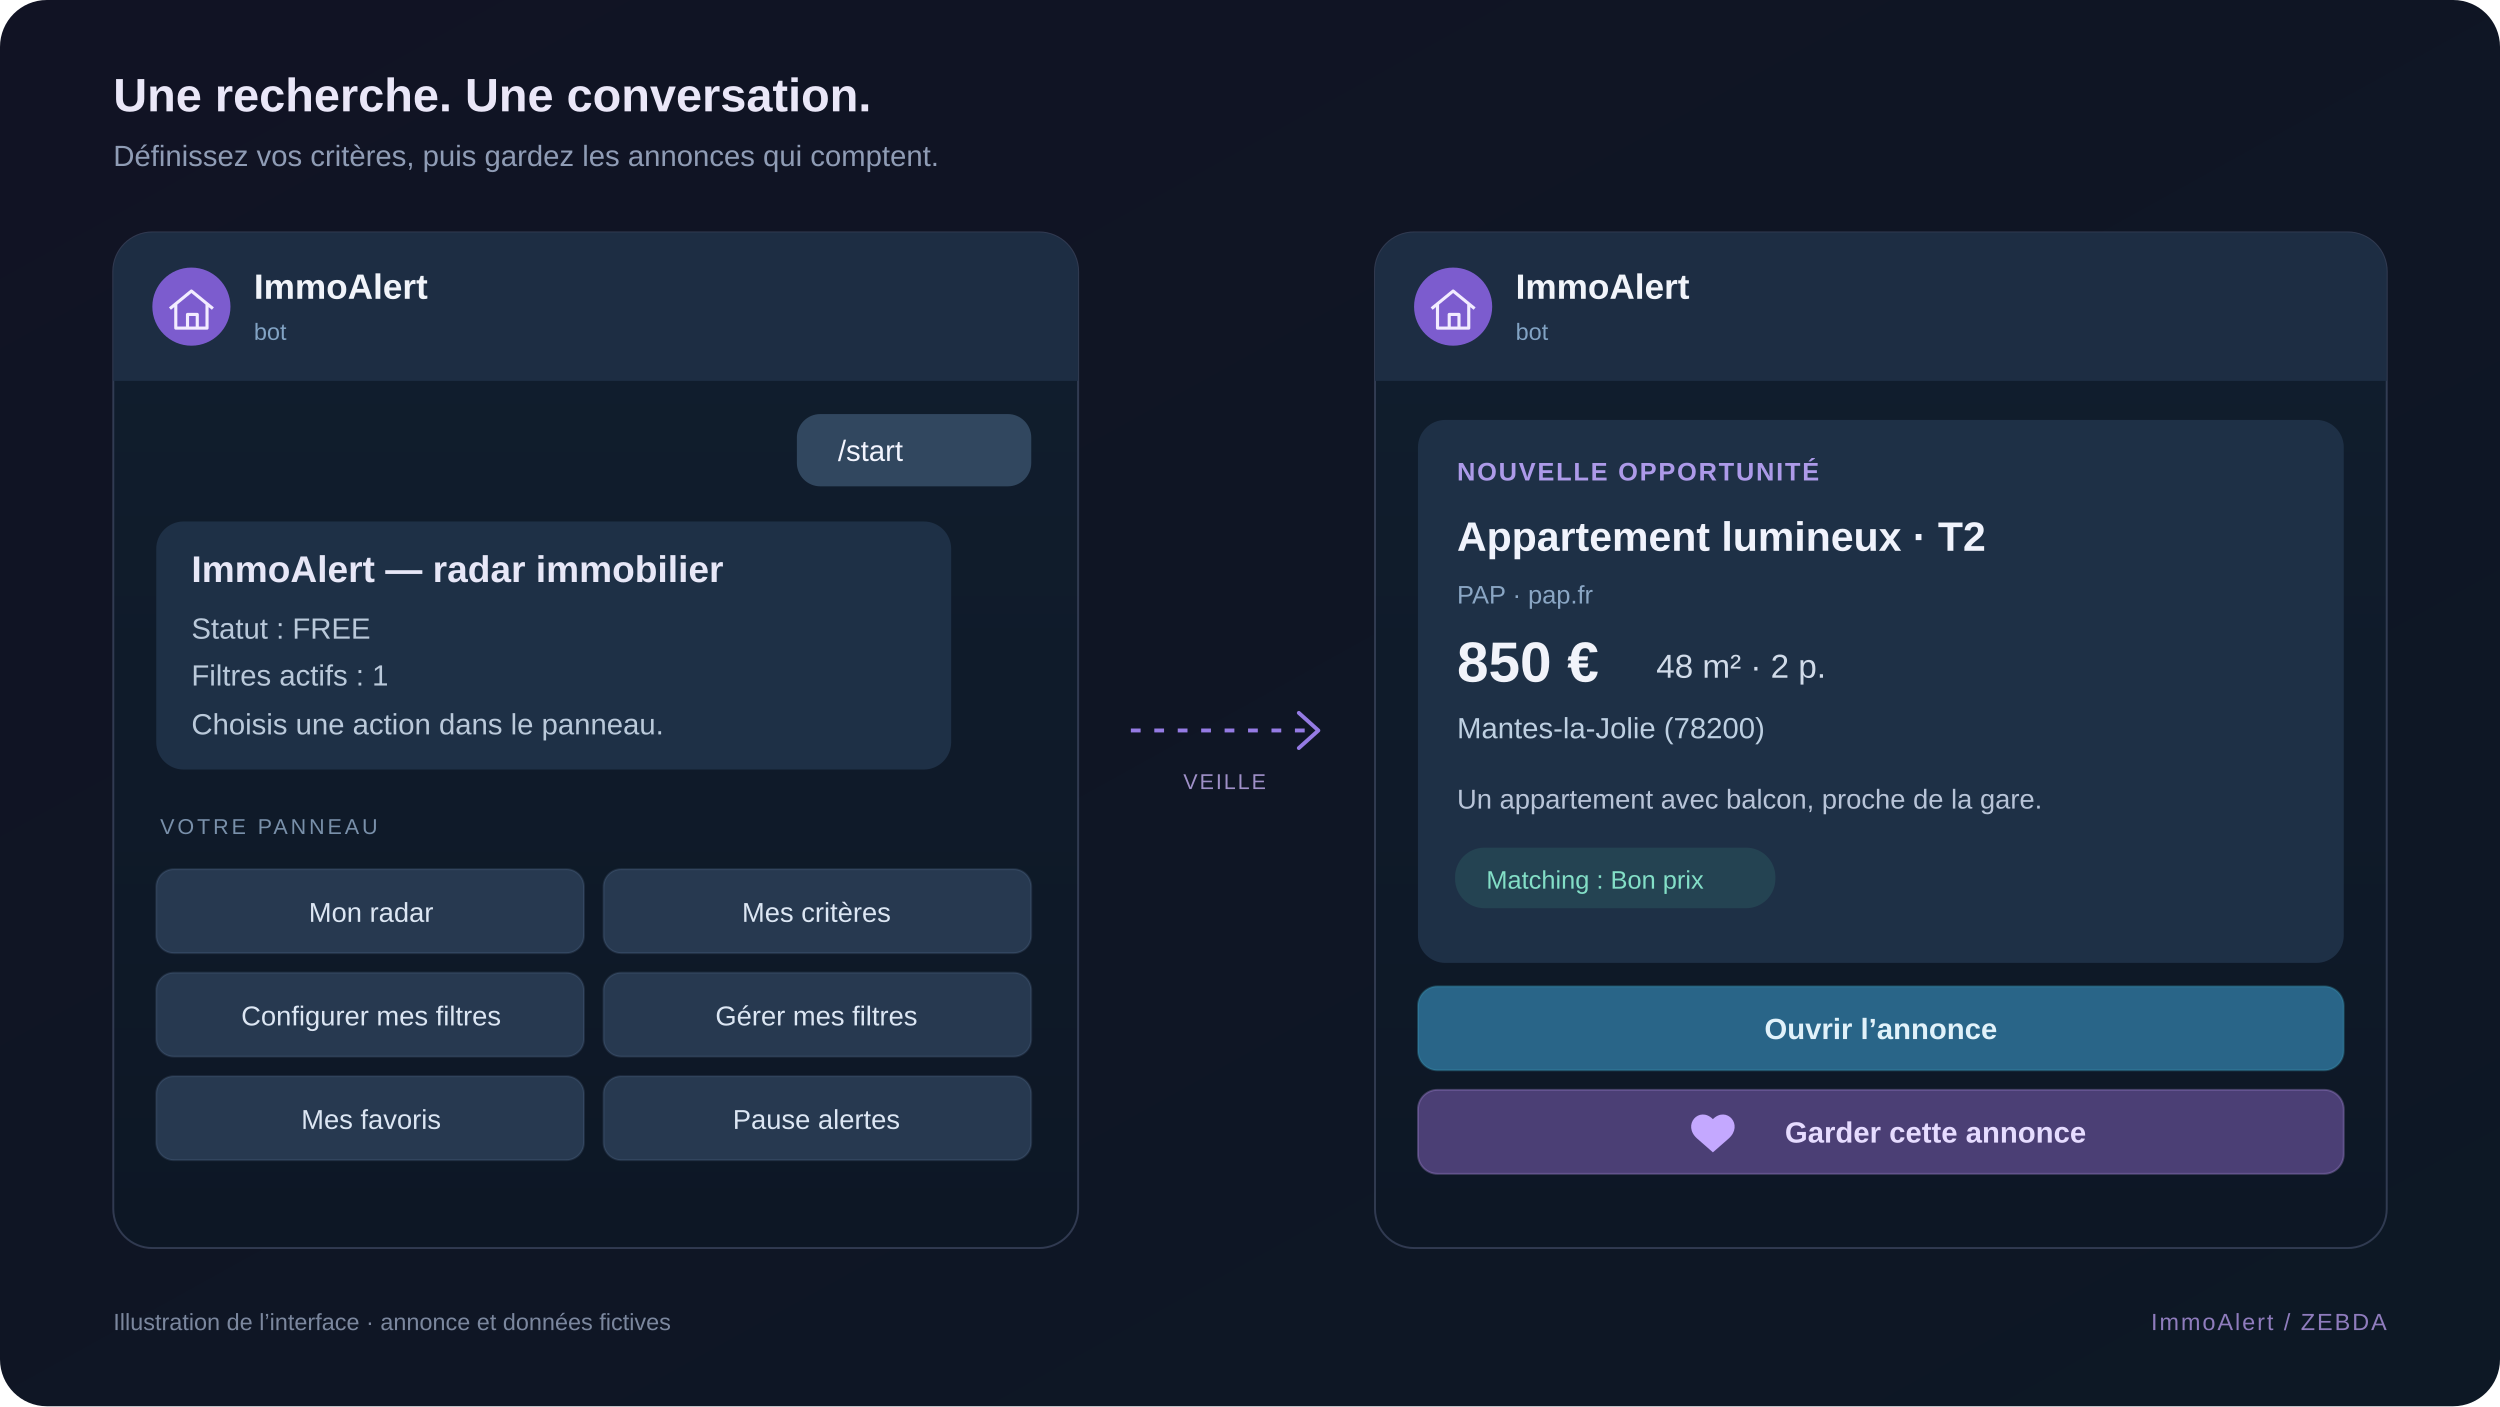
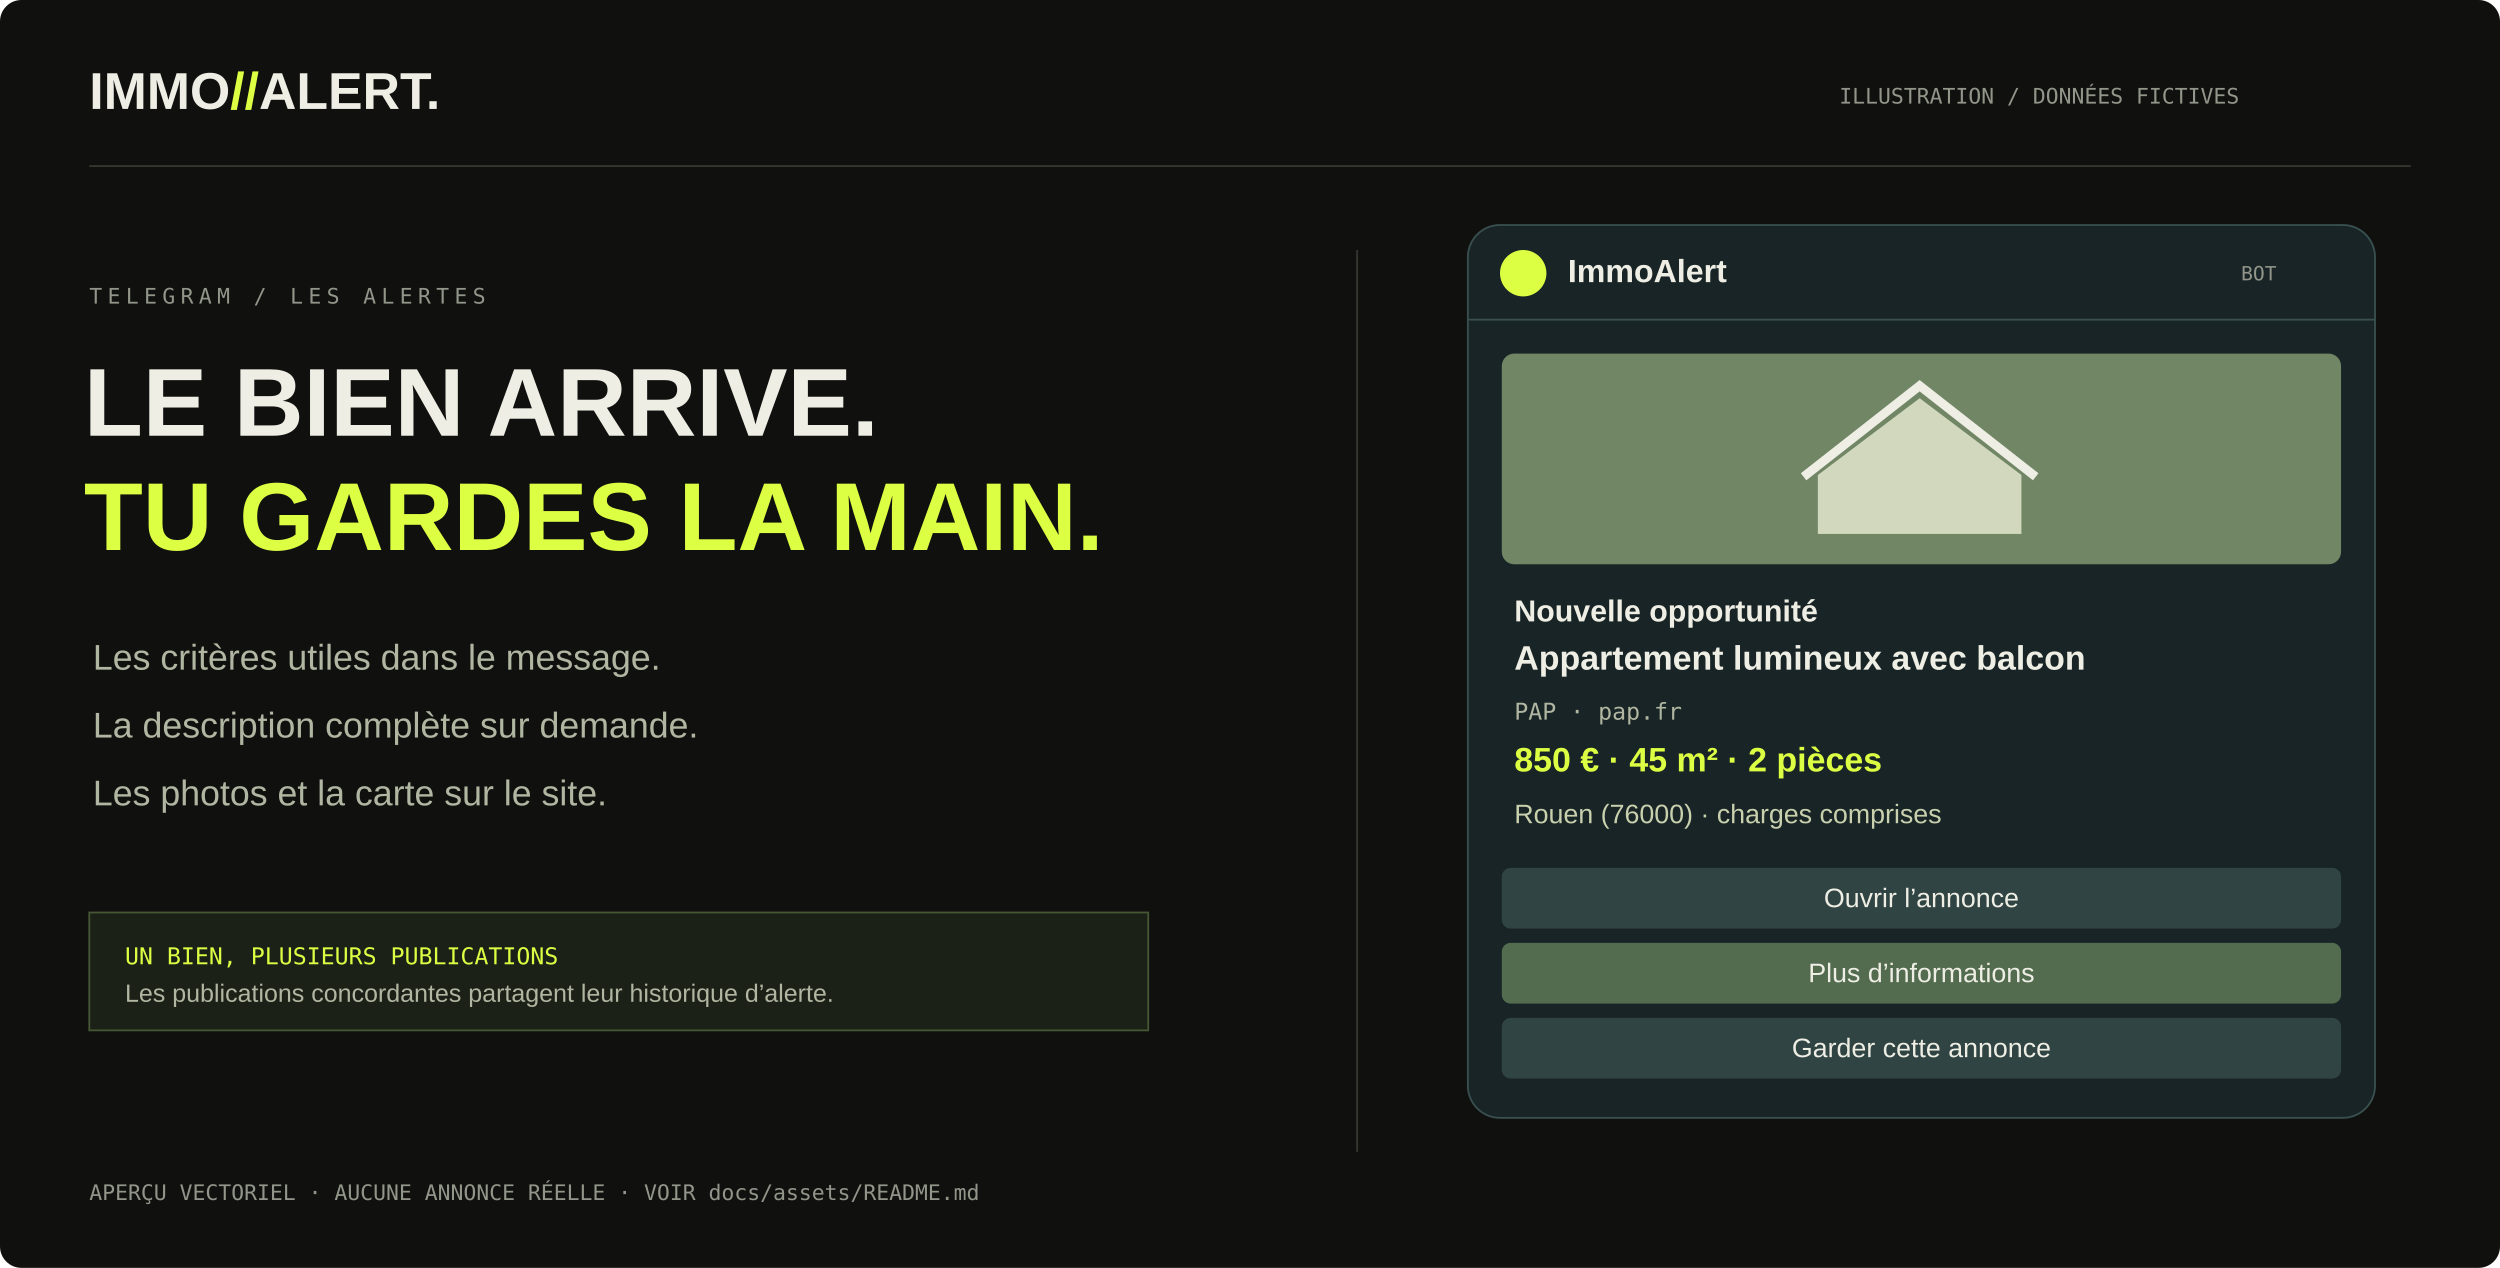
- <svg xmlns="http://www.w3.org/2000/svg" width="1280" height="720" viewBox="0 0 1280 720" role="img" aria-labelledby="title desc">
-   <defs>
-     <linearGradient id="background" x1="0" y1="0" x2="1" y2="1">
-       <stop stop-color="#111324" />
-       <stop offset="1" stop-color="#0d1825" />
-     </linearGradient>
-     <linearGradient id="chat" x1="0" y1="0" x2="0" y2="1">
-       <stop stop-color="#111e2e" />
-       <stop offset="1" stop-color="#0d1725" />
-     </linearGradient>
-   </defs>
-   <rect width="1280" height="720" rx="24" fill="url(#background)" />
-   <g font-family="Arial, Helvetica, sans-serif">
-     <text x="58" y="57" fill="#eae7f8" font-size="24" font-weight="700">Une recherche. Une conversation.</text>
-     <text x="58" y="85" fill="#8f9cb5" font-size="15">Définissez vos critères, puis gardez les annonces qui comptent.</text>
-     <g transform="translate(58 119)">
-       <rect width="494" height="520" rx="20" fill="url(#chat)" stroke="#49526f" stroke-opacity="0.6" />
-       <path d="M20 0h454a20 20 0 0 1 20 20v56H0V20A20 20 0 0 1 20 0Z" fill="#1d2d43" />
-       <circle cx="40" cy="38" r="20" fill="#7c5cce" />
-       <path d="M29 39l11-9 11 9M32 37v12h16V37M38 49v-7h5v7" stroke="#f2ecff" fill="none" stroke-width="1.6" stroke-linejoin="round" />
-       <text x="72" y="34" fill="#f1f4fa" font-size="18" font-weight="700">ImmoAlert</text>
-       <text x="72" y="55" fill="#82a3c4" font-size="12">bot</text>
-       <rect x="350" y="93" width="120" height="37" rx="12" fill="#31475f" />
-       <text x="371" y="117" fill="#f3f5ff" font-size="15">/start</text>
-       <rect x="22" y="148" width="407" height="127" rx="14" fill="#1e3046" />
-       <text x="40" y="179" fill="#e7e7f7" font-size="19" font-weight="700">ImmoAlert — radar immobilier</text>
-       <text x="40" y="208" fill="#bac9da" font-size="15">Statut : FREE</text>
-       <text x="40" y="232" fill="#bac9da" font-size="15">Filtres actifs : 1</text>
-       <text x="40" y="257" fill="#bac9da" font-size="15">Choisis une action dans le panneau.</text>
-       <text x="24" y="308" fill="#7990aa" font-size="11" letter-spacing="1.5">VOTRE PANNEAU</text>
-       <g fill="#273950" stroke="#8aa6d0" stroke-opacity="0.14">
-         <rect x="22" y="326" width="219" height="43" rx="9" />
-         <rect x="251" y="326" width="219" height="43" rx="9" />
-         <rect x="22" y="379" width="219" height="43" rx="9" />
-         <rect x="251" y="379" width="219" height="43" rx="9" />
-         <rect x="22" y="432" width="219" height="43" rx="9" />
-         <rect x="251" y="432" width="219" height="43" rx="9" />
-       </g>
-       <g fill="#dce6f3" font-size="14" text-anchor="middle">
-         <text x="132" y="353">Mon radar</text>
-         <text x="360" y="353">Mes critères</text>
-         <text x="132" y="406">Configurer mes filtres</text>
-         <text x="360" y="406">Gérer mes filtres</text>
-         <text x="132" y="459">Mes favoris</text>
-         <text x="360" y="459">Pause alertes</text>
-       </g>
+ <svg xmlns="http://www.w3.org/2000/svg" width="1400" height="710" viewBox="0 0 1400 710" role="img" aria-labelledby="title desc">
+   <rect width="1400" height="710" rx="12" fill="#10110f" />
+   <path stroke="#35382e" d="M50 93h1300M760 140v505" />
+   <text x="50" y="61" font-family="Arial,sans-serif" font-size="29" font-weight="900" fill="#eeeee5">IMMO<tspan fill="#dcff43">//</tspan>ALERT.</text>
+   <text x="1030" y="58" font-family="monospace" font-size="12" fill="#929589">ILLUSTRATION / DONNÉES FICTIVES</text>
+   <text x="50" y="170" font-family="monospace" font-size="12" letter-spacing="3" fill="#929589">TELEGRAM / LES ALERTES</text>
+   <text x="47" y="244" font-family="Arial,sans-serif" font-size="54" font-weight="900" fill="#eeeee5">LE BIEN ARRIVE.</text>
+   <text x="47" y="308" font-family="Arial,sans-serif" font-size="54" font-weight="900" fill="#dcff43">TU GARDES LA MAIN.</text>
+   <g font-family="Arial,sans-serif" font-size="20" fill="#b0b6a1">
+     <text x="52" y="375">Les critères utiles dans le message.</text>
+     <text x="52" y="413">La description complète sur demande.</text>
+     <text x="52" y="451">Les photos et la carte sur le site.</text>
+   </g>
+   <rect x="50" y="511" width="593" height="66" fill="#1c2117" stroke="#465735" />
+   <text x="70" y="540" font-family="monospace" font-size="13" fill="#dcff43">UN BIEN, PLUSIEURS PUBLICATIONS</text>
+   <text x="70" y="561" font-family="Arial,sans-serif" font-size="14" fill="#b0b6a1">Les publications concordantes partagent leur historique d’alerte.</text>
+   <g transform="translate(822 126)">
+     <rect width="508" height="500" rx="18" fill="#182425" stroke="#3a5050" />
+     <path d="M0 53h508" stroke="#3a5050" />
+     <circle cx="31" cy="27" r="13" fill="#dcff43" />
+     <text x="56" y="32" font-family="Arial,sans-serif" font-size="18" font-weight="700" fill="#eeeee5">ImmoAlert</text>
+     <text x="433" y="31" font-family="monospace" font-size="11" fill="#929589">BOT</text>
+     <rect x="19" y="72" width="470" height="118" rx="7" fill="#718665" />
+     <path d="M196 140l57-43 57 43v33H196z" fill="#d2d8bd" />
+     <path d="M188 141l65-51 65 51" fill="none" stroke="#eeeee5" stroke-width="5" />
+     <text x="26" y="222" font-family="Arial,sans-serif" font-size="17" font-weight="700" fill="#eeeee5">Nouvelle opportunité</text>
+     <text x="26" y="249" font-family="Arial,sans-serif" font-size="19" font-weight="700" fill="#eeeee5">Appartement lumineux avec balcon</text>
+     <text x="26" y="277" font-family="monospace" font-size="13" fill="#b0b6a1">PAP · pap.fr</text>
+     <text x="26" y="306" font-family="Arial,sans-serif" font-size="19" font-weight="700" fill="#dcff43">850 € · 45 m² · 2 pièces</text>
+     <text x="26" y="335" font-family="Arial,sans-serif" font-size="15" fill="#c9d0ae">Rouen (76000) · charges comprises</text>
+     <g font-family="Arial,sans-serif" font-size="15" text-anchor="middle" fill="#eeeee5">
+       <rect x="19" y="360" width="470" height="34" rx="5" fill="#304443" />
+       <text x="254" y="382">Ouvrir l’annonce</text>
+       <rect x="19" y="402" width="470" height="34" rx="5" fill="#536c4f" />
+       <text x="254" y="424">Plus d’informations</text>
+       <rect x="19" y="444" width="470" height="34" rx="5" fill="#304443" />
+       <text x="254" y="466">Garder cette annonce</text>
    </g>
-     <g fill="none" stroke="#957be4" stroke-width="2">
-       <path d="M579 374h95" stroke-dasharray="5 7" />
-       <path d="M665 365l10 9-10 9" stroke-linecap="round" stroke-linejoin="round" />
-     </g>
-     <text x="627" y="404" text-anchor="middle" fill="#9f90c8" font-size="11" letter-spacing="1">VEILLE</text>
-     <g transform="translate(704 119)">
-       <rect width="518" height="520" rx="20" fill="url(#chat)" stroke="#49526f" stroke-opacity="0.6" />
-       <path d="M20 0h478a20 20 0 0 1 20 20v56H0V20A20 20 0 0 1 20 0Z" fill="#1d2d43" />
-       <circle cx="40" cy="38" r="20" fill="#7c5cce" />
-       <path d="M29 39l11-9 11 9M32 37v12h16V37M38 49v-7h5v7" stroke="#f2ecff" fill="none" stroke-width="1.6" stroke-linejoin="round" />
-       <text x="72" y="34" fill="#f1f4fa" font-size="18" font-weight="700">ImmoAlert</text>
-       <text x="72" y="55" fill="#82a3c4" font-size="12">bot</text>
-       <rect x="22" y="96" width="474" height="278" rx="14" fill="#1e3046" />
-       <text x="42" y="127" fill="#ad9ae9" font-size="13" font-weight="700" letter-spacing="0.9">NOUVELLE OPPORTUNITÉ</text>
-       <text x="42" y="163" fill="#f0f3fc" font-size="21" font-weight="700">Appartement lumineux · T2</text>
-       <text x="42" y="190" fill="#8aa6c4" font-size="13">PAP · pap.fr</text>
-       <text x="42" y="230" fill="#f1f3fa" font-size="29" font-weight="700">850 €</text>
-       <text x="144" y="228" fill="#d1dbe9" font-size="17">48 m² · 2 p.</text>
-       <text x="42" y="259" fill="#bed0e2" font-size="15">Mantes-la-Jolie (78200)</text>
-       <text x="42" y="295" fill="#b8c4d8" font-size="14">Un appartement avec balcon, proche de la gare.</text>
-       <rect x="41" y="315" width="164" height="31" rx="15" fill="#4fc2a2" fill-opacity="0.13" />
-       <text x="57" y="336" fill="#83dfc7" font-size="13">Matching : Bon prix</text>
-       <rect x="22" y="386" width="474" height="43" rx="10" fill="#296588" stroke="#3da0bb" stroke-opacity="0.3" />
-       <text x="259" y="413" text-anchor="middle" fill="#e1f2fa" font-size="15" font-weight="600">Ouvrir l’annonce</text>
-       <rect x="22" y="439" width="474" height="43" rx="10" fill="#4b3f75" stroke="#a68ad8" stroke-opacity="0.35" />
-       <path d="M173 454c-7-7-16 3-8 10l8 7 8-7c8-7-1-17-8-10Z" fill="#c4a8ff" />
-       <text x="287" y="466" text-anchor="middle" fill="#e6dcff" font-size="15" font-weight="600">Garder cette annonce</text>
-     </g>
-     <text x="58" y="681" fill="#7b879e" font-size="12">Illustration de l’interface · annonce et données fictives</text>
-     <text x="1222" y="681" text-anchor="end" fill="#8f7cbd" font-size="12" letter-spacing="1">ImmoAlert / ZEBDA</text>
  </g>
+   <text x="50" y="672" font-family="monospace" font-size="12" fill="#929589">APERÇU VECTORIEL · AUCUNE ANNONCE RÉELLE · VOIR docs/assets/README.md</text>
</svg>
